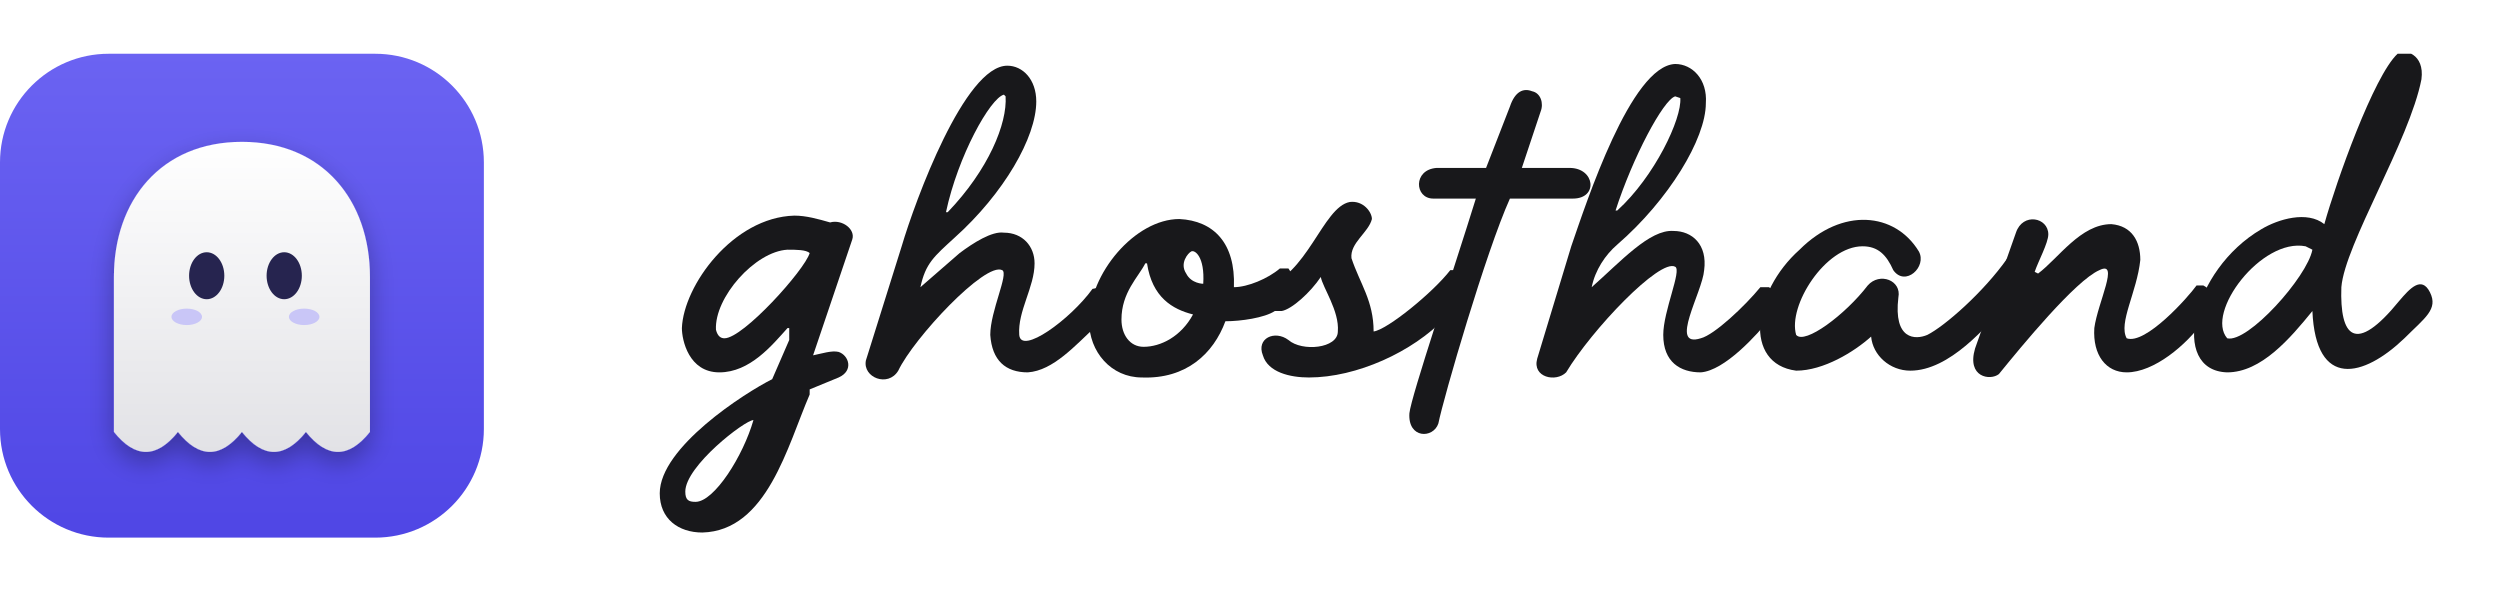
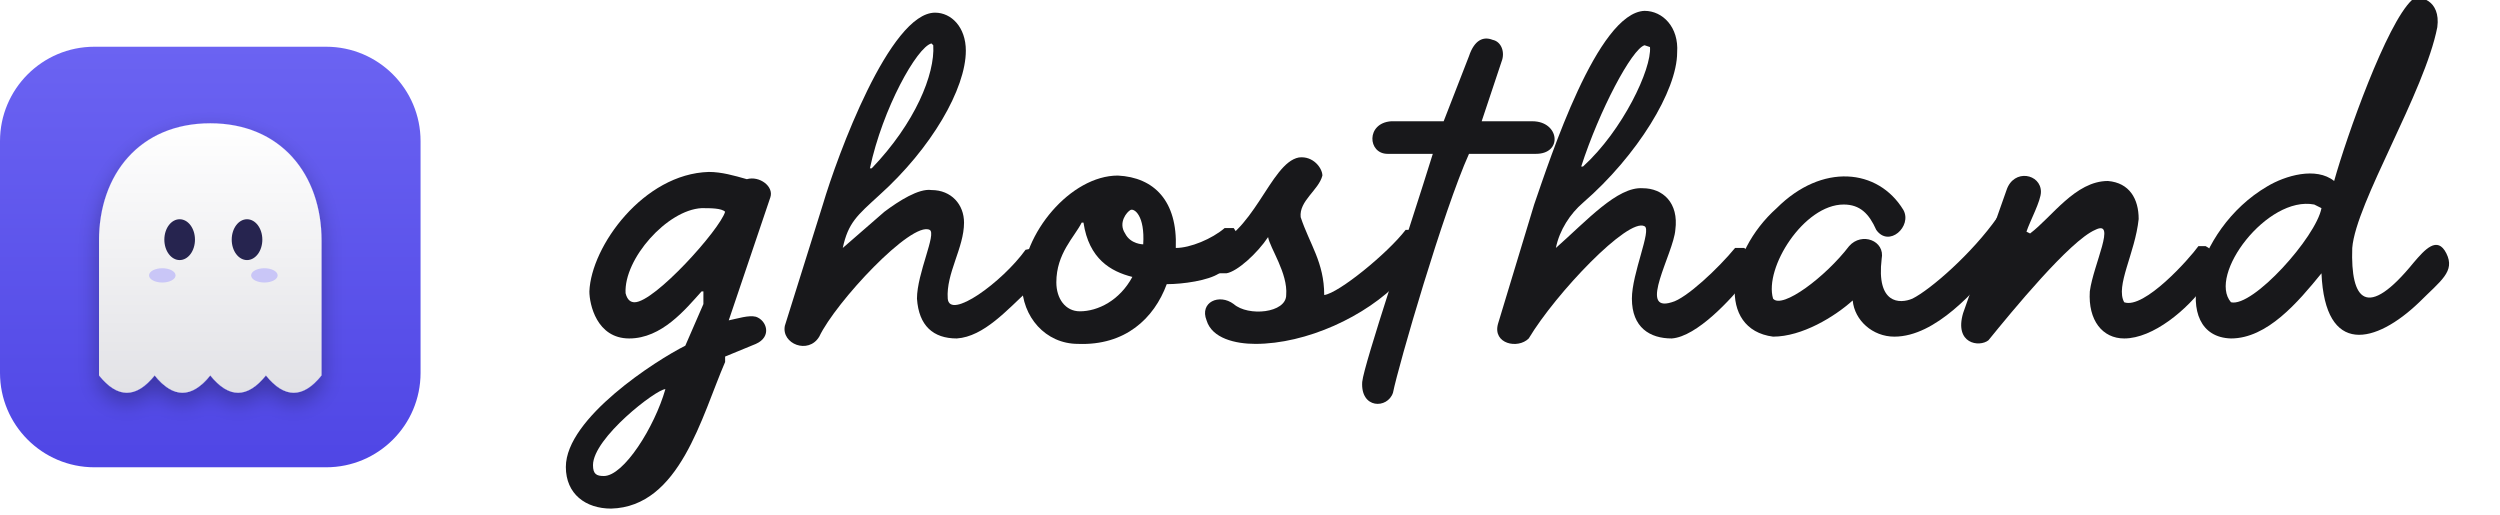
- <svg xmlns="http://www.w3.org/2000/svg" viewBox="0 0 186 44">
+ <svg xmlns="http://www.w3.org/2000/svg" viewBox="0 0 214 44">
  <defs>
    <linearGradient id="tile" x1="0" y1="0" x2="0" y2="1">
      <stop offset="0" stop-color="#6b63f2" />
      <stop offset="1" stop-color="#4f46e5" />
    </linearGradient>
    <linearGradient id="ghost" x1="0" y1="0" x2="0" y2="1">
      <stop offset="0" stop-color="#ffffff" />
      <stop offset="1" stop-color="#e2e2e6" />
    </linearGradient>
    <filter id="shadow" x="-20%" y="-20%" width="140%" height="140%">
      <feDropShadow dx="0" dy="18" stdDeviation="22" flood-color="#000" flood-opacity="0.3" />
    </filter>
  </defs>
  <svg x="0" y="4" width="36" height="36" viewBox="100 100 824 824">
    <rect x="100" y="100" width="824" height="824" rx="185" fill="url(#tile)" />
    <path filter="url(#shadow)" fill="url(#ghost)" d="M 512 250 C 650 250 730 350 730 480 L 730 744 Q 675.5 812 621 744 Q 566.5 812 512 744 Q 457.5 812 403 744 Q 348.5 812 294 744 L 294 480 C 294 350 374 250 512 250 Z" />
    <ellipse cx="452" cy="478" rx="30" ry="40" fill="#26244f" />
    <ellipse cx="584" cy="478" rx="30" ry="40" fill="#26244f" />
    <ellipse cx="418" cy="548" rx="26" ry="14" fill="#c9c6f7" />
    <ellipse cx="618" cy="548" rx="26" ry="14" fill="#c9c6f7" />
  </svg>
-   <svg x="46" y="4" width="138" height="36" viewBox="18 56.9 107 28.4">
+   <svg x="46" y="0" width="166" height="44" viewBox="18 56.9 107 28.4">
    <g fill="#18181b">
      <path d="m28.3 76.9c-1.3 3-2.5 8-6.3 8.1-1.4 0-2.5-0.8-2.5-2.3 0-2.7 5-5.9 6.6-6.7l1-2.3v-0.7h-0.1c-0.9 1-2.2 2.6-4 2.6s-2.2-1.9-2.2-2.6c0.1-2.5 3-6.5 6.6-6.6 0.7 0 1.4 0.2 2.1 0.4 0.7-0.2 1.5 0.4 1.3 1l-2.3 6.8c0.5-0.1 1.1-0.3 1.5-0.2 0.6 0.2 0.9 1.1 0 1.5l-1.7 0.7v0.3zm-3.3 1.5c-0.5 0-4 2.7-4 4.2 0 0.5 0.2 0.6 0.6 0.6 1.1 0 2.8-2.7 3.4-4.8zm-1.7-4.8c1.1 0 4.7-4 5-5-0.2-0.2-0.8-0.2-1.3-0.2-1.9 0.1-4.3 2.8-4.2 4.7 0.1 0.4 0.3 0.5 0.5 0.5z" />
      <path d="m41.1 75.6c-1.3 0-2.1-0.7-2.2-2.2 0-1.4 1.1-3.6 0.7-3.8-1-0.5-5.2 4-6.1 5.9-0.6 1-2.1 0.4-1.9-0.6l2.1-6.7c0.8-2.7 3.7-10.6 6.2-10.6 0.9 0 1.7 0.8 1.7 2.1 0 2.1-1.9 5.4-4.8 8-1.2 1.1-1.7 1.5-2 2.9l2.3-2c0.8-0.6 1.9-1.3 2.6-1.2 1.1 0 1.8 0.8 1.8 1.8 0 1.4-1 2.8-0.9 4.2 0.1 1.2 3-0.9 4.3-2.7l0.5-0.1c0.8 0.5 0.4 1.5-0.3 2.3-1.2 1.1-2.5 2.6-4 2.7zm-1.3-16.2-0.1-0.1c-0.8 0.2-2.7 3.6-3.4 6.9h0.1c2.4-2.5 3.5-5.2 3.4-6.8z" />
      <path d="m47.8 75.9c-1.8 0-3.1-1.5-3.1-3.3 0-2.8 2.7-6 5.3-6 2 0.1 3.3 1.4 3.2 4 0.8 0 2-0.5 2.7-1.1h0.5c0.8 1.1 0 2.2-0.8 2.5-0.6 0.4-2 0.6-2.9 0.6-0.7 1.9-2.3 3.4-4.9 3.3zm0.1-1.8c1 0 2.2-0.6 2.9-1.9-1.2-0.3-2.4-1-2.7-3h-0.1c-0.4 0.8-1.4 1.7-1.4 3.3 0 0.9 0.5 1.6 1.3 1.6zm3.5-3.7c0.1-1.6-0.5-2-0.7-1.9s-0.7 0.7-0.3 1.3c0.3 0.6 1 0.6 1 0.6z" />
      <path d="m57.6 75.9c-1.1 0-2.4-0.3-2.7-1.3-0.4-1 0.7-1.5 1.5-0.9 0.8 0.7 2.9 0.5 2.9-0.5 0.1-1.2-0.9-2.6-1-3.2-0.6 0.9-1.7 1.9-2.3 2h-1.4l0.3-1.4c2.6-0.6 3.5-4.7 5.1-5 0.8-0.1 1.3 0.6 1.3 1-0.2 0.8-1.3 1.4-1.2 2.3 0.5 1.5 1.3 2.5 1.3 4.3 0.8-0.1 3.5-2.3 4.5-3.6h0.2c1.1 0.3 0.5 1.9-0.5 2.8-1.9 2-5.2 3.5-8 3.5z" />
      <path d="m65.2 78.6c-0.3 0.9-1.8 0.9-1.7-0.6 0.1-1 2.6-8.4 3.9-12.6h-2.5c-1.1 0-1.2-1.7 0.2-1.8h2.9l1.4-3.6c0.3-0.9 0.8-1.1 1.3-0.9 0.5 0.1 0.7 0.7 0.5 1.2l-1.1 3.3h2.8c1.5 0 1.7 1.8 0.2 1.8h-3.7c-1.4 3.1-3.9 11.7-4.2 13.2z" />
      <path d="m80.6 75.6c-1.2 0-2.2-0.6-2.2-2.2 0-1.4 1.1-3.8 0.7-4-0.9-0.5-4.9 3.7-6.4 6.2-0.6 0.6-2 0.3-1.7-0.8l2-6.6c0.9-2.6 3.5-10.6 6.1-10.7 1 0 1.9 0.9 1.8 2.3 0 2.1-2.2 5.7-5.2 8.3-0.7 0.6-1.3 1.5-1.5 2.5 1.7-1.5 3.4-3.4 4.8-3.3 1.1 0 2 0.8 1.8 2.3-0.1 1.3-2.1 4.6-0.2 4 0.8-0.2 2.6-1.9 3.5-3h0.5c0.7 0.4 0.5 1.1 0.1 1.8-0.8 1-2.7 3.1-4.1 3.2zm-1.2-16.1-0.3-0.1c-0.7 0.2-2.5 3.6-3.5 6.7h0.1c2.2-2 3.8-5.4 3.7-6.6z" />
      <path d="m92.9 75.5c-1.2 0-2.2-0.9-2.3-2-1 0.9-2.8 2-4.4 2-3.1-0.4-2.6-4.6 0.2-7.1 2.5-2.5 5.6-2.2 7 0.1 0.5 0.9-0.8 2.1-1.5 1.1-0.4-0.9-0.9-1.4-1.8-1.4-2.2 0-4.4 3.5-3.9 5.2 0.5 0.6 2.9-1.2 4.2-2.9 0.7-0.8 2-0.3 1.8 0.7-0.3 2.5 1 2.5 1.7 2.2 1-0.5 3.3-2.5 4.7-4.5l0.5 0.1c0.7 0.6 0.1 1.6-0.5 2.5-1.2 1.4-3.4 4-5.7 4z" />
      <path d="m105.6 75.6c-1.2 0-2-1-1.9-2.6 0.2-1.5 1.5-4 0.3-3.4-1.4 0.6-4.6 4.5-5.9 6.1-0.5 0.4-1.9 0.2-1.4-1.5l2.4-6.8c0.4-1.2 1.9-0.9 1.9 0.1 0 0.5-0.6 1.6-0.8 2.2l0.2 0.1c1.2-0.9 2.5-2.9 4.3-2.9 1.2 0.1 1.7 1 1.7 2.1-0.2 1.9-1.3 3.7-0.8 4.6 1.1 0.4 3.6-2.4 4.1-3.1h0.4c0.8 0.4 0.7 1.4 0 2.1-1 1.4-2.9 3-4.5 3z" />
      <path d="m116.5 72c-1.3 1.6-3 3.6-5 3.6-3.4-0.1-2.1-6 2-8.4 1-0.6 2.7-1.1 3.7-0.3 0.7-2.5 2.9-8.7 4.3-10 0.4-0.3 1.6 0 1.4 1.5-0.7 3.6-4.5 9.7-4.7 12.2-0.1 2.9 0.8 4 3.4 0.8 0.6-0.7 1.3-1.5 1.8-0.5s-0.3 1.5-1.5 2.7c-2.4 2.3-5.2 3-5.4-1.6zm0-3.6-0.4-0.2c-2.6-0.5-5.9 3.9-4.6 5.4 1.2 0.3 4.7-3.6 5-5.2z" />
    </g>
  </svg>
</svg>
